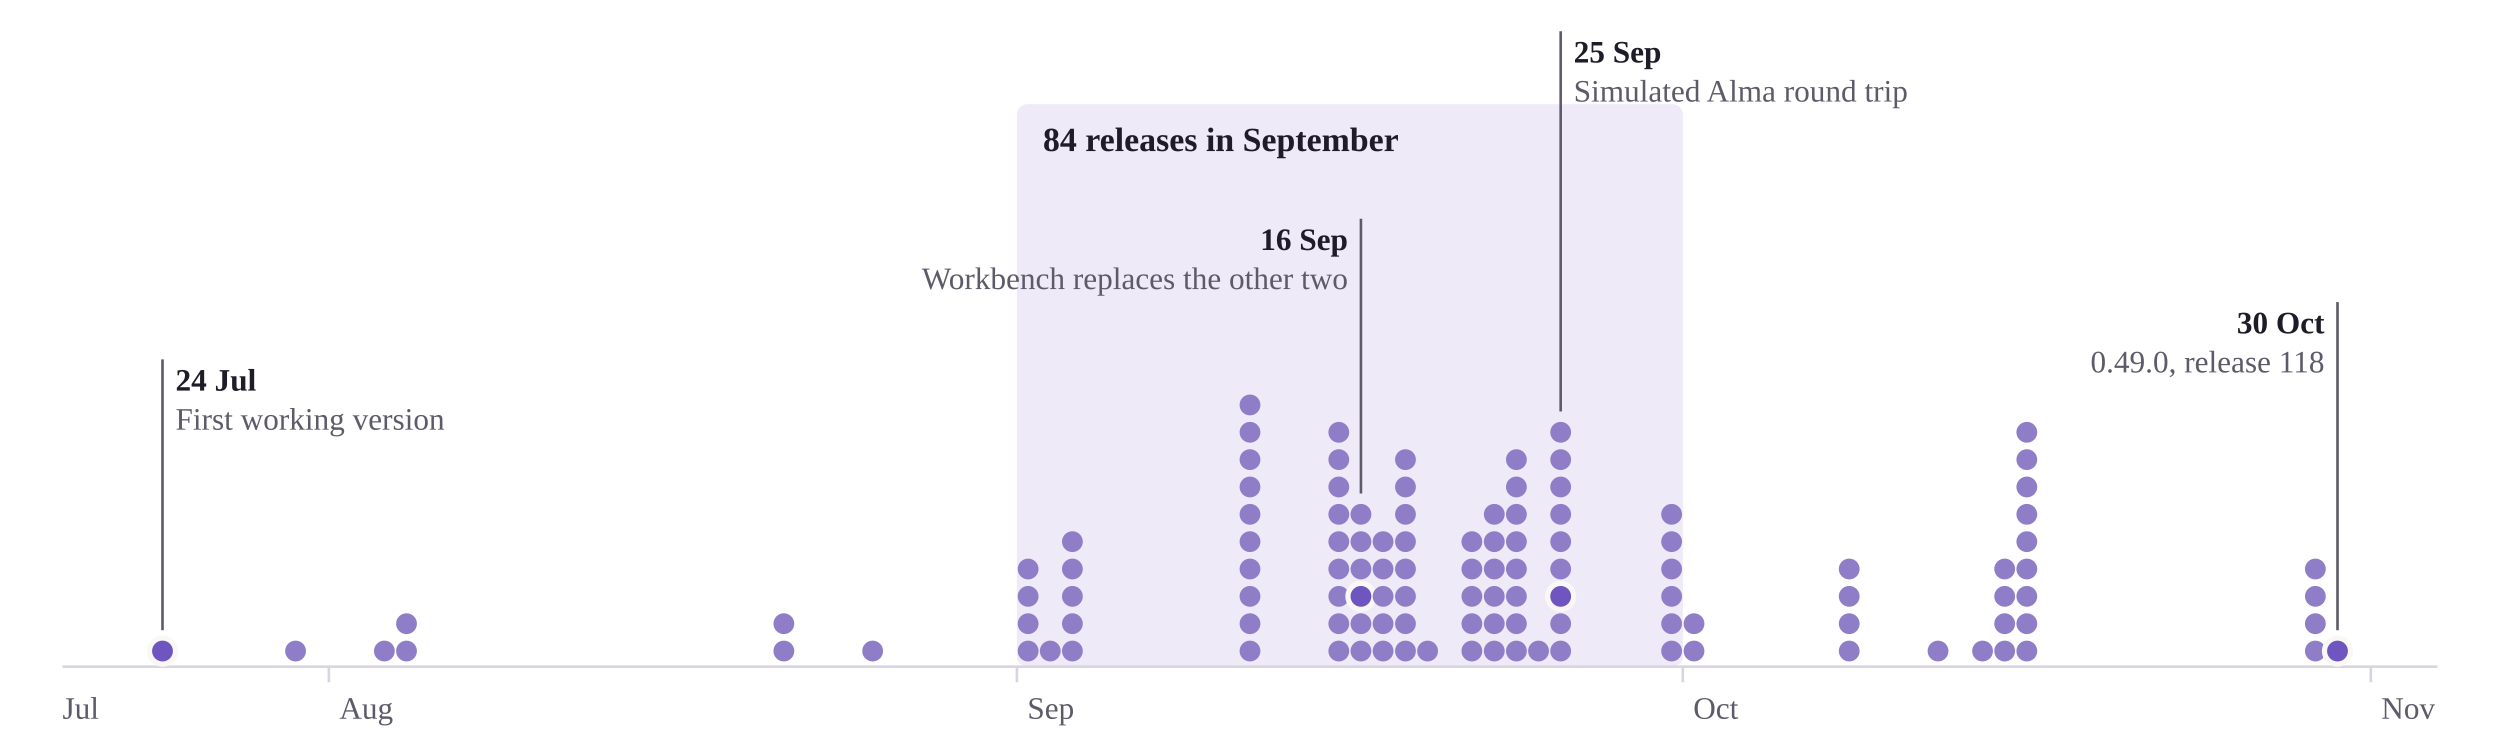
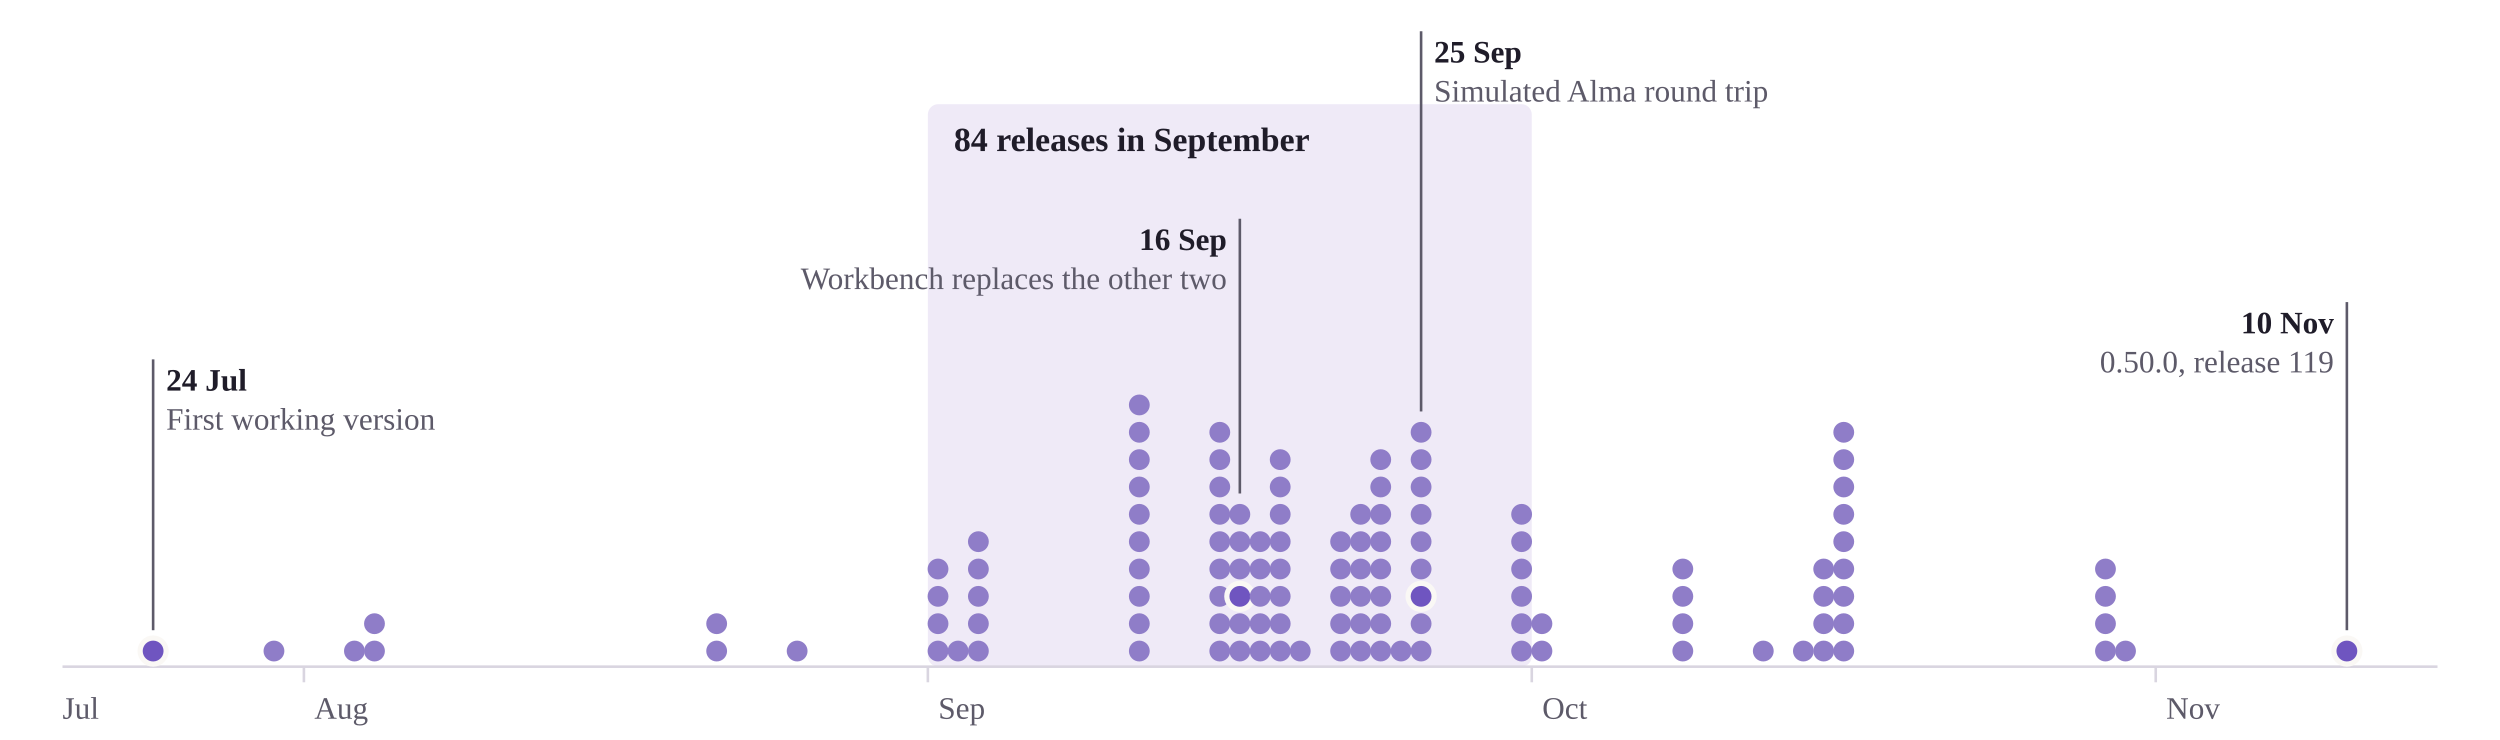
<svg xmlns="http://www.w3.org/2000/svg" class="fig" viewBox="0 0 960 284" role="img" aria-labelledby="fig-releases-wide-t fig-releases-wide-d">
  <style>.fig text{font-family:var(--fig-sans,"Inter",system-ui,sans-serif);fill:var(--fig-ink,#1f1c29)}
.fig .mono{font-family:var(--fig-mono,ui-monospace,"SFMono-Regular",Menlo,Consolas,monospace)}
.fig .muted{fill:var(--fig-muted,#5d5a69)}
.fig .strong{font-weight:600}
.fig .rule{stroke:var(--fig-line,#d9d5e0);stroke-width:1;fill:none}
.fig .leader{stroke:var(--fig-muted,#5d5a69);stroke-width:1;fill:none}
.fig .band{fill:var(--fig-band,#efeaf7)}
.fig .chip{fill:none;stroke:var(--fig-line,#d9d5e0);stroke-width:1}
.fig .sf-a-stroke{stroke:var(--fig-sf-a,#6f55c0);stroke-width:2.5}
.fig .sf-b-stroke{stroke:var(--fig-sf-b,#d9592a);stroke-width:2.5}
.fig .sf-i-stroke{stroke:var(--fig-sf-i,#138a60);stroke-width:2.5}
.fig .sf-j-stroke{stroke:var(--fig-sf-j,#b07a00);stroke-width:2.5}
.fig .dot{fill:var(--fig-dot,#8f7dc8)}
.fig .dot-key{fill:var(--fig-accent,#6f55c0);stroke:var(--fig-surface,#faf8f5);stroke-width:2}
.fig .hit{fill:transparent}
.fig .hit:hover{fill:var(--fig-line,#d9d5e0);fill-opacity:.5}
.fig .seg-clean{fill:var(--fig-grey-1,#8e8a99)}
.fig .seg-warned{fill:var(--fig-accent-soft,#c4b6ea)}
.fig .seg-lost{fill:var(--fig-accent,#6f55c0)}
.fig .seg-none{fill:var(--fig-grey-2,#d3d0db)}
.fig .on-accent{fill:var(--fig-on-accent,#fff)}
.fig .sf-a{fill:var(--fig-sf-a,#6f55c0)}
.fig .sf-b{fill:var(--fig-sf-b,#d9592a)}
.fig .sf-i{fill:var(--fig-sf-i,#138a60)}
.fig .sf-j{fill:var(--fig-sf-j,#b07a00)}
.fig .arrow{stroke:var(--fig-muted,#5d5a69);stroke-width:1.5;fill:none}</style>
-   <rect class="band" x="390.5" y="40" width="255.7" height="216" rx="4" />
-   <text x="400.5" y="58.0" font-size="13" class="strong">84 releases in September</text>
+   <rect class="band" x="356.3" y="40" width="231.9" height="216" rx="4" />
+   <text x="366.3" y="58.0" font-size="13" class="strong">84 releases in September</text>
  <line class="rule" x1="24" x2="936" y1="256" y2="256" />
  <text x="24.0" y="276.0" font-size="12" class="muted">Jul</text>
-   <line class="rule" x1="126.3" x2="126.3" y1="256" y2="262" />
-   <text x="130.3" y="276.0" font-size="12" class="muted">Aug</text>
-   <line class="rule" x1="390.5" x2="390.5" y1="256" y2="262" />
-   <text x="394.5" y="276.0" font-size="12" class="muted">Sep</text>
-   <line class="rule" x1="646.2" x2="646.2" y1="256" y2="262" />
-   <text x="650.2" y="276.0" font-size="12" class="muted">Oct</text>
-   <line class="rule" x1="910.4" x2="910.4" y1="256" y2="262" />
-   <text x="914.4" y="276.0" font-size="12" class="muted">Nov</text>
-   <circle class="dot-key" cx="62.4" cy="250.0" r="5" />
-   <rect class="hit" x="58.1" y="243.0" width="8.5" height="14.0" />
-   <circle class="dot" cx="113.5" cy="250.0" r="4" />
-   <rect class="hit" x="109.2" y="243.0" width="8.5" height="14.0" />
-   <circle class="dot" cx="147.6" cy="250.0" r="4" />
-   <rect class="hit" x="143.3" y="243.0" width="8.5" height="14.0" />
-   <circle class="dot" cx="156.1" cy="250.0" r="4" />
-   <circle class="dot" cx="156.1" cy="239.5" r="4" />
-   <rect class="hit" x="151.9" y="232.5" width="8.5" height="24.5" />
-   <circle class="dot" cx="301.0" cy="250.0" r="4" />
-   <circle class="dot" cx="301.0" cy="239.5" r="4" />
-   <rect class="hit" x="296.7" y="232.5" width="8.5" height="24.5" />
-   <circle class="dot" cx="335.1" cy="250.0" r="4" />
-   <rect class="hit" x="330.8" y="243.0" width="8.5" height="14.0" />
-   <circle class="dot" cx="394.8" cy="250.0" r="4" />
-   <circle class="dot" cx="394.8" cy="239.5" r="4" />
-   <circle class="dot" cx="394.8" cy="229.0" r="4" />
-   <circle class="dot" cx="394.8" cy="218.5" r="4" />
-   <rect class="hit" x="390.5" y="211.5" width="8.5" height="45.5" />
-   <circle class="dot" cx="403.3" cy="250.0" r="4" />
-   <rect class="hit" x="399.0" y="243.0" width="8.5" height="14.0" />
-   <circle class="dot" cx="411.8" cy="250.0" r="4" />
-   <circle class="dot" cx="411.8" cy="239.5" r="4" />
-   <circle class="dot" cx="411.8" cy="229.0" r="4" />
-   <circle class="dot" cx="411.8" cy="218.5" r="4" />
-   <circle class="dot" cx="411.8" cy="208.0" r="4" />
-   <rect class="hit" x="407.6" y="201.0" width="8.5" height="56.0" />
-   <circle class="dot" cx="480.0" cy="250.0" r="4" />
-   <circle class="dot" cx="480.0" cy="239.5" r="4" />
-   <circle class="dot" cx="480.0" cy="229.0" r="4" />
-   <circle class="dot" cx="480.0" cy="218.5" r="4" />
-   <circle class="dot" cx="480.0" cy="208.0" r="4" />
-   <circle class="dot" cx="480.0" cy="197.5" r="4" />
-   <circle class="dot" cx="480.0" cy="187.0" r="4" />
-   <circle class="dot" cx="480.0" cy="176.5" r="4" />
-   <circle class="dot" cx="480.0" cy="166.0" r="4" />
-   <circle class="dot" cx="480.0" cy="155.5" r="4" />
-   <rect class="hit" x="475.7" y="148.5" width="8.5" height="108.5" />
-   <circle class="dot" cx="514.1" cy="250.0" r="4" />
-   <circle class="dot" cx="514.1" cy="239.5" r="4" />
-   <circle class="dot" cx="514.1" cy="229.0" r="4" />
-   <circle class="dot" cx="514.1" cy="218.5" r="4" />
-   <circle class="dot" cx="514.1" cy="208.0" r="4" />
-   <circle class="dot" cx="514.1" cy="197.5" r="4" />
-   <circle class="dot" cx="514.1" cy="187.0" r="4" />
-   <circle class="dot" cx="514.1" cy="176.5" r="4" />
-   <circle class="dot" cx="514.1" cy="166.0" r="4" />
-   <rect class="hit" x="509.8" y="159.0" width="8.5" height="98.0" />
-   <circle class="dot" cx="522.6" cy="250.0" r="4" />
-   <circle class="dot" cx="522.6" cy="239.5" r="4" />
-   <circle class="dot-key" cx="522.6" cy="229.0" r="5" />
-   <circle class="dot" cx="522.6" cy="218.5" r="4" />
-   <circle class="dot" cx="522.6" cy="208.0" r="4" />
-   <circle class="dot" cx="522.6" cy="197.5" r="4" />
-   <rect class="hit" x="518.4" y="190.5" width="8.5" height="66.5" />
-   <circle class="dot" cx="531.1" cy="250.0" r="4" />
-   <circle class="dot" cx="531.1" cy="239.5" r="4" />
-   <circle class="dot" cx="531.1" cy="229.0" r="4" />
-   <circle class="dot" cx="531.1" cy="218.5" r="4" />
-   <circle class="dot" cx="531.1" cy="208.0" r="4" />
-   <rect class="hit" x="526.9" y="201.0" width="8.5" height="56.0" />
-   <circle class="dot" cx="539.7" cy="250.0" r="4" />
-   <circle class="dot" cx="539.7" cy="239.5" r="4" />
-   <circle class="dot" cx="539.7" cy="229.0" r="4" />
-   <circle class="dot" cx="539.7" cy="218.5" r="4" />
-   <circle class="dot" cx="539.7" cy="208.0" r="4" />
-   <circle class="dot" cx="539.7" cy="197.5" r="4" />
-   <circle class="dot" cx="539.7" cy="187.0" r="4" />
-   <circle class="dot" cx="539.7" cy="176.5" r="4" />
-   <rect class="hit" x="535.4" y="169.5" width="8.5" height="87.5" />
-   <circle class="dot" cx="548.2" cy="250.0" r="4" />
-   <rect class="hit" x="543.9" y="243.0" width="8.5" height="14.0" />
-   <circle class="dot" cx="565.2" cy="250.0" r="4" />
-   <circle class="dot" cx="565.2" cy="239.5" r="4" />
-   <circle class="dot" cx="565.2" cy="229.0" r="4" />
-   <circle class="dot" cx="565.2" cy="218.5" r="4" />
-   <circle class="dot" cx="565.2" cy="208.0" r="4" />
-   <rect class="hit" x="561.0" y="201.0" width="8.5" height="56.0" />
-   <circle class="dot" cx="573.8" cy="250.0" r="4" />
-   <circle class="dot" cx="573.8" cy="239.5" r="4" />
-   <circle class="dot" cx="573.8" cy="229.0" r="4" />
-   <circle class="dot" cx="573.8" cy="218.5" r="4" />
-   <circle class="dot" cx="573.8" cy="208.0" r="4" />
-   <circle class="dot" cx="573.8" cy="197.5" r="4" />
-   <rect class="hit" x="569.5" y="190.5" width="8.5" height="66.5" />
-   <circle class="dot" cx="582.3" cy="250.0" r="4" />
-   <circle class="dot" cx="582.3" cy="239.5" r="4" />
-   <circle class="dot" cx="582.3" cy="229.0" r="4" />
-   <circle class="dot" cx="582.3" cy="218.5" r="4" />
-   <circle class="dot" cx="582.3" cy="208.0" r="4" />
-   <circle class="dot" cx="582.3" cy="197.5" r="4" />
-   <circle class="dot" cx="582.3" cy="187.0" r="4" />
-   <circle class="dot" cx="582.3" cy="176.5" r="4" />
-   <rect class="hit" x="578.0" y="169.5" width="8.5" height="87.5" />
-   <circle class="dot" cx="590.8" cy="250.0" r="4" />
-   <rect class="hit" x="586.5" y="243.0" width="8.5" height="14.0" />
-   <circle class="dot" cx="599.3" cy="250.0" r="4" />
-   <circle class="dot" cx="599.3" cy="239.5" r="4" />
-   <circle class="dot-key" cx="599.3" cy="229.0" r="5" />
-   <circle class="dot" cx="599.3" cy="218.5" r="4" />
-   <circle class="dot" cx="599.3" cy="208.0" r="4" />
-   <circle class="dot" cx="599.3" cy="197.5" r="4" />
-   <circle class="dot" cx="599.3" cy="187.0" r="4" />
-   <circle class="dot" cx="599.3" cy="176.5" r="4" />
-   <circle class="dot" cx="599.3" cy="166.0" r="4" />
-   <rect class="hit" x="595.1" y="159.0" width="8.5" height="98.0" />
-   <circle class="dot" cx="641.9" cy="250.0" r="4" />
-   <circle class="dot" cx="641.9" cy="239.5" r="4" />
-   <circle class="dot" cx="641.9" cy="229.0" r="4" />
-   <circle class="dot" cx="641.9" cy="218.5" r="4" />
-   <circle class="dot" cx="641.9" cy="208.0" r="4" />
-   <circle class="dot" cx="641.9" cy="197.5" r="4" />
-   <rect class="hit" x="637.7" y="190.5" width="8.5" height="66.5" />
-   <circle class="dot" cx="650.5" cy="250.0" r="4" />
-   <circle class="dot" cx="650.5" cy="239.5" r="4" />
-   <rect class="hit" x="646.2" y="232.5" width="8.5" height="24.5" />
-   <circle class="dot" cx="710.1" cy="250.0" r="4" />
-   <circle class="dot" cx="710.1" cy="239.5" r="4" />
-   <circle class="dot" cx="710.1" cy="229.0" r="4" />
-   <circle class="dot" cx="710.1" cy="218.5" r="4" />
-   <rect class="hit" x="705.9" y="211.5" width="8.5" height="45.5" />
-   <circle class="dot" cx="744.2" cy="250.0" r="4" />
-   <rect class="hit" x="740.0" y="243.0" width="8.5" height="14.0" />
-   <circle class="dot" cx="761.3" cy="250.0" r="4" />
-   <rect class="hit" x="757.0" y="243.0" width="8.5" height="14.0" />
-   <circle class="dot" cx="769.8" cy="250.0" r="4" />
-   <circle class="dot" cx="769.8" cy="239.5" r="4" />
-   <circle class="dot" cx="769.8" cy="229.0" r="4" />
-   <circle class="dot" cx="769.8" cy="218.5" r="4" />
-   <rect class="hit" x="765.5" y="211.5" width="8.5" height="45.5" />
-   <circle class="dot" cx="778.3" cy="250.0" r="4" />
-   <circle class="dot" cx="778.3" cy="239.5" r="4" />
-   <circle class="dot" cx="778.3" cy="229.0" r="4" />
-   <circle class="dot" cx="778.3" cy="218.5" r="4" />
-   <circle class="dot" cx="778.3" cy="208.0" r="4" />
-   <circle class="dot" cx="778.3" cy="197.5" r="4" />
-   <circle class="dot" cx="778.3" cy="187.0" r="4" />
-   <circle class="dot" cx="778.3" cy="176.5" r="4" />
-   <circle class="dot" cx="778.3" cy="166.0" r="4" />
-   <rect class="hit" x="774.1" y="159.0" width="8.5" height="98.0" />
-   <circle class="dot" cx="889.1" cy="250.0" r="4" />
-   <circle class="dot" cx="889.1" cy="239.5" r="4" />
-   <circle class="dot" cx="889.1" cy="229.0" r="4" />
-   <circle class="dot" cx="889.1" cy="218.5" r="4" />
-   <rect class="hit" x="884.9" y="211.5" width="8.5" height="45.5" />
-   <circle class="dot-key" cx="897.6" cy="250.0" r="5" />
-   <rect class="hit" x="893.4" y="243.0" width="8.5" height="14.0" />
-   <line class="leader" x1="62.4" x2="62.4" y1="138" y2="242.0" />
-   <text x="67.4" y="150.0" font-size="12" class="strong">24 Jul</text>
-   <text x="67.4" y="165.0" font-size="12" class="muted">First working version</text>
-   <line class="leader" x1="522.6" x2="522.6" y1="84" y2="189.5" />
-   <text x="517.6" y="96.0" font-size="12" text-anchor="end" class="strong">16 Sep</text>
-   <text x="517.6" y="111.0" font-size="12" text-anchor="end" class="muted">Workbench replaces the other two</text>
-   <line class="leader" x1="599.3" x2="599.3" y1="12" y2="158.0" />
-   <text x="604.3" y="24.0" font-size="12" class="strong">25 Sep</text>
-   <text x="604.3" y="39.0" font-size="12" class="muted">Simulated Alma round trip</text>
-   <line class="leader" x1="897.6" x2="897.6" y1="116" y2="242.0" />
-   <text x="892.6" y="128.0" font-size="12" text-anchor="end" class="strong">30 Oct</text>
-   <text x="892.6" y="143.0" font-size="12" text-anchor="end" class="muted">0.49.0, release 118</text>
+   <line class="rule" x1="116.7" x2="116.7" y1="256" y2="262" />
+   <text x="120.7" y="276.0" font-size="12" class="muted">Aug</text>
+   <line class="rule" x1="356.3" x2="356.3" y1="256" y2="262" />
+   <text x="360.3" y="276.0" font-size="12" class="muted">Sep</text>
+   <line class="rule" x1="588.2" x2="588.2" y1="256" y2="262" />
+   <text x="592.2" y="276.0" font-size="12" class="muted">Oct</text>
+   <line class="rule" x1="827.8" x2="827.8" y1="256" y2="262" />
+   <text x="831.8" y="276.0" font-size="12" class="muted">Nov</text>
+   <circle class="dot-key" cx="58.8" cy="250.0" r="5" />
+   <rect class="hit" x="54.9" y="243.0" width="7.7" height="14.0" />
+   <circle class="dot" cx="105.2" cy="250.0" r="4" />
+   <rect class="hit" x="101.3" y="243.0" width="7.7" height="14.0" />
+   <circle class="dot" cx="136.1" cy="250.0" r="4" />
+   <rect class="hit" x="132.2" y="243.0" width="7.7" height="14.0" />
+   <circle class="dot" cx="143.8" cy="250.0" r="4" />
+   <circle class="dot" cx="143.8" cy="239.5" r="4" />
+   <rect class="hit" x="139.9" y="232.5" width="7.7" height="24.5" />
+   <circle class="dot" cx="275.2" cy="250.0" r="4" />
+   <circle class="dot" cx="275.2" cy="239.5" r="4" />
+   <rect class="hit" x="271.3" y="232.5" width="7.7" height="24.5" />
+   <circle class="dot" cx="306.1" cy="250.0" r="4" />
+   <rect class="hit" x="302.2" y="243.0" width="7.7" height="14.0" />
+   <circle class="dot" cx="360.2" cy="250.0" r="4" />
+   <circle class="dot" cx="360.2" cy="239.5" r="4" />
+   <circle class="dot" cx="360.2" cy="229.0" r="4" />
+   <circle class="dot" cx="360.2" cy="218.5" r="4" />
+   <rect class="hit" x="356.3" y="211.5" width="7.7" height="45.5" />
+   <circle class="dot" cx="367.9" cy="250.0" r="4" />
+   <rect class="hit" x="364.1" y="243.0" width="7.7" height="14.0" />
+   <circle class="dot" cx="375.7" cy="250.0" r="4" />
+   <circle class="dot" cx="375.7" cy="239.5" r="4" />
+   <circle class="dot" cx="375.7" cy="229.0" r="4" />
+   <circle class="dot" cx="375.7" cy="218.5" r="4" />
+   <circle class="dot" cx="375.7" cy="208.0" r="4" />
+   <rect class="hit" x="371.8" y="201.0" width="7.7" height="56.0" />
+   <circle class="dot" cx="437.5" cy="250.0" r="4" />
+   <circle class="dot" cx="437.5" cy="239.5" r="4" />
+   <circle class="dot" cx="437.5" cy="229.0" r="4" />
+   <circle class="dot" cx="437.5" cy="218.5" r="4" />
+   <circle class="dot" cx="437.5" cy="208.0" r="4" />
+   <circle class="dot" cx="437.5" cy="197.5" r="4" />
+   <circle class="dot" cx="437.5" cy="187.0" r="4" />
+   <circle class="dot" cx="437.5" cy="176.5" r="4" />
+   <circle class="dot" cx="437.5" cy="166.0" r="4" />
+   <circle class="dot" cx="437.5" cy="155.5" r="4" />
+   <rect class="hit" x="433.6" y="148.5" width="7.7" height="108.5" />
+   <circle class="dot" cx="468.4" cy="250.0" r="4" />
+   <circle class="dot" cx="468.4" cy="239.5" r="4" />
+   <circle class="dot" cx="468.4" cy="229.0" r="4" />
+   <circle class="dot" cx="468.4" cy="218.5" r="4" />
+   <circle class="dot" cx="468.4" cy="208.0" r="4" />
+   <circle class="dot" cx="468.4" cy="197.5" r="4" />
+   <circle class="dot" cx="468.4" cy="187.0" r="4" />
+   <circle class="dot" cx="468.4" cy="176.5" r="4" />
+   <circle class="dot" cx="468.4" cy="166.0" r="4" />
+   <rect class="hit" x="464.5" y="159.0" width="7.7" height="98.0" />
+   <circle class="dot" cx="476.1" cy="250.0" r="4" />
+   <circle class="dot" cx="476.1" cy="239.5" r="4" />
+   <circle class="dot-key" cx="476.1" cy="229.0" r="5" />
+   <circle class="dot" cx="476.1" cy="218.5" r="4" />
+   <circle class="dot" cx="476.1" cy="208.0" r="4" />
+   <circle class="dot" cx="476.1" cy="197.5" r="4" />
+   <rect class="hit" x="472.3" y="190.5" width="7.7" height="66.5" />
+   <circle class="dot" cx="483.9" cy="250.0" r="4" />
+   <circle class="dot" cx="483.9" cy="239.5" r="4" />
+   <circle class="dot" cx="483.9" cy="229.0" r="4" />
+   <circle class="dot" cx="483.9" cy="218.5" r="4" />
+   <circle class="dot" cx="483.9" cy="208.0" r="4" />
+   <rect class="hit" x="480.0" y="201.0" width="7.7" height="56.0" />
+   <circle class="dot" cx="491.6" cy="250.0" r="4" />
+   <circle class="dot" cx="491.6" cy="239.5" r="4" />
+   <circle class="dot" cx="491.6" cy="229.0" r="4" />
+   <circle class="dot" cx="491.6" cy="218.5" r="4" />
+   <circle class="dot" cx="491.6" cy="208.0" r="4" />
+   <circle class="dot" cx="491.6" cy="197.5" r="4" />
+   <circle class="dot" cx="491.6" cy="187.0" r="4" />
+   <circle class="dot" cx="491.6" cy="176.5" r="4" />
+   <rect class="hit" x="487.7" y="169.5" width="7.7" height="87.5" />
+   <circle class="dot" cx="499.3" cy="250.0" r="4" />
+   <rect class="hit" x="495.5" y="243.0" width="7.7" height="14.0" />
+   <circle class="dot" cx="514.8" cy="250.0" r="4" />
+   <circle class="dot" cx="514.8" cy="239.5" r="4" />
+   <circle class="dot" cx="514.8" cy="229.0" r="4" />
+   <circle class="dot" cx="514.8" cy="218.5" r="4" />
+   <circle class="dot" cx="514.8" cy="208.0" r="4" />
+   <rect class="hit" x="510.9" y="201.0" width="7.7" height="56.0" />
+   <circle class="dot" cx="522.5" cy="250.0" r="4" />
+   <circle class="dot" cx="522.5" cy="239.5" r="4" />
+   <circle class="dot" cx="522.5" cy="229.0" r="4" />
+   <circle class="dot" cx="522.5" cy="218.5" r="4" />
+   <circle class="dot" cx="522.5" cy="208.0" r="4" />
+   <circle class="dot" cx="522.5" cy="197.5" r="4" />
+   <rect class="hit" x="518.6" y="190.5" width="7.7" height="66.5" />
+   <circle class="dot" cx="530.2" cy="250.0" r="4" />
+   <circle class="dot" cx="530.2" cy="239.5" r="4" />
+   <circle class="dot" cx="530.2" cy="229.0" r="4" />
+   <circle class="dot" cx="530.2" cy="218.5" r="4" />
+   <circle class="dot" cx="530.2" cy="208.0" r="4" />
+   <circle class="dot" cx="530.2" cy="197.5" r="4" />
+   <circle class="dot" cx="530.2" cy="187.0" r="4" />
+   <circle class="dot" cx="530.2" cy="176.5" r="4" />
+   <rect class="hit" x="526.4" y="169.5" width="7.7" height="87.5" />
+   <circle class="dot" cx="538.0" cy="250.0" r="4" />
+   <rect class="hit" x="534.1" y="243.0" width="7.7" height="14.0" />
+   <circle class="dot" cx="545.7" cy="250.0" r="4" />
+   <circle class="dot" cx="545.7" cy="239.5" r="4" />
+   <circle class="dot-key" cx="545.7" cy="229.0" r="5" />
+   <circle class="dot" cx="545.7" cy="218.5" r="4" />
+   <circle class="dot" cx="545.7" cy="208.0" r="4" />
+   <circle class="dot" cx="545.7" cy="197.5" r="4" />
+   <circle class="dot" cx="545.7" cy="187.0" r="4" />
+   <circle class="dot" cx="545.7" cy="176.5" r="4" />
+   <circle class="dot" cx="545.7" cy="166.0" r="4" />
+   <rect class="hit" x="541.8" y="159.0" width="7.7" height="98.0" />
+   <circle class="dot" cx="584.3" cy="250.0" r="4" />
+   <circle class="dot" cx="584.3" cy="239.5" r="4" />
+   <circle class="dot" cx="584.3" cy="229.0" r="4" />
+   <circle class="dot" cx="584.3" cy="218.5" r="4" />
+   <circle class="dot" cx="584.3" cy="208.0" r="4" />
+   <circle class="dot" cx="584.3" cy="197.5" r="4" />
+   <rect class="hit" x="580.5" y="190.5" width="7.7" height="66.5" />
+   <circle class="dot" cx="592.1" cy="250.0" r="4" />
+   <circle class="dot" cx="592.1" cy="239.5" r="4" />
+   <rect class="hit" x="588.2" y="232.5" width="7.7" height="24.5" />
+   <circle class="dot" cx="646.2" cy="250.0" r="4" />
+   <circle class="dot" cx="646.2" cy="239.5" r="4" />
+   <circle class="dot" cx="646.2" cy="229.0" r="4" />
+   <circle class="dot" cx="646.2" cy="218.5" r="4" />
+   <rect class="hit" x="642.3" y="211.5" width="7.7" height="45.5" />
+   <circle class="dot" cx="677.1" cy="250.0" r="4" />
+   <rect class="hit" x="673.2" y="243.0" width="7.7" height="14.0" />
+   <circle class="dot" cx="692.5" cy="250.0" r="4" />
+   <rect class="hit" x="688.7" y="243.0" width="7.7" height="14.0" />
+   <circle class="dot" cx="700.3" cy="250.0" r="4" />
+   <circle class="dot" cx="700.3" cy="239.5" r="4" />
+   <circle class="dot" cx="700.3" cy="229.0" r="4" />
+   <circle class="dot" cx="700.3" cy="218.5" r="4" />
+   <rect class="hit" x="696.4" y="211.5" width="7.7" height="45.5" />
+   <circle class="dot" cx="708.0" cy="250.0" r="4" />
+   <circle class="dot" cx="708.0" cy="239.5" r="4" />
+   <circle class="dot" cx="708.0" cy="229.0" r="4" />
+   <circle class="dot" cx="708.0" cy="218.5" r="4" />
+   <circle class="dot" cx="708.0" cy="208.0" r="4" />
+   <circle class="dot" cx="708.0" cy="197.5" r="4" />
+   <circle class="dot" cx="708.0" cy="187.0" r="4" />
+   <circle class="dot" cx="708.0" cy="176.5" r="4" />
+   <circle class="dot" cx="708.0" cy="166.0" r="4" />
+   <rect class="hit" x="704.1" y="159.0" width="7.7" height="98.0" />
+   <circle class="dot" cx="808.5" cy="250.0" r="4" />
+   <circle class="dot" cx="808.5" cy="239.5" r="4" />
+   <circle class="dot" cx="808.5" cy="229.0" r="4" />
+   <circle class="dot" cx="808.5" cy="218.5" r="4" />
+   <rect class="hit" x="804.6" y="211.5" width="7.7" height="45.5" />
+   <circle class="dot" cx="816.2" cy="250.0" r="4" />
+   <rect class="hit" x="812.3" y="243.0" width="7.7" height="14.0" />
+   <circle class="dot-key" cx="901.2" cy="250.0" r="5" />
+   <rect class="hit" x="897.4" y="243.0" width="7.7" height="14.0" />
+   <line class="leader" x1="58.8" x2="58.8" y1="138" y2="242.0" />
+   <text x="63.8" y="150.0" font-size="12" class="strong">24 Jul</text>
+   <text x="63.8" y="165.0" font-size="12" class="muted">First working version</text>
+   <line class="leader" x1="476.1" x2="476.1" y1="84" y2="189.5" />
+   <text x="471.1" y="96.0" font-size="12" text-anchor="end" class="strong">16 Sep</text>
+   <text x="471.1" y="111.0" font-size="12" text-anchor="end" class="muted">Workbench replaces the other two</text>
+   <line class="leader" x1="545.7" x2="545.7" y1="12" y2="158.0" />
+   <text x="550.7" y="24.0" font-size="12" class="strong">25 Sep</text>
+   <text x="550.7" y="39.0" font-size="12" class="muted">Simulated Alma round trip</text>
+   <line class="leader" x1="901.2" x2="901.2" y1="116" y2="242.0" />
+   <text x="896.2" y="128.0" font-size="12" text-anchor="end" class="strong">10 Nov</text>
+   <text x="896.2" y="143.0" font-size="12" text-anchor="end" class="muted">0.50.0, release 119</text>
</svg>
